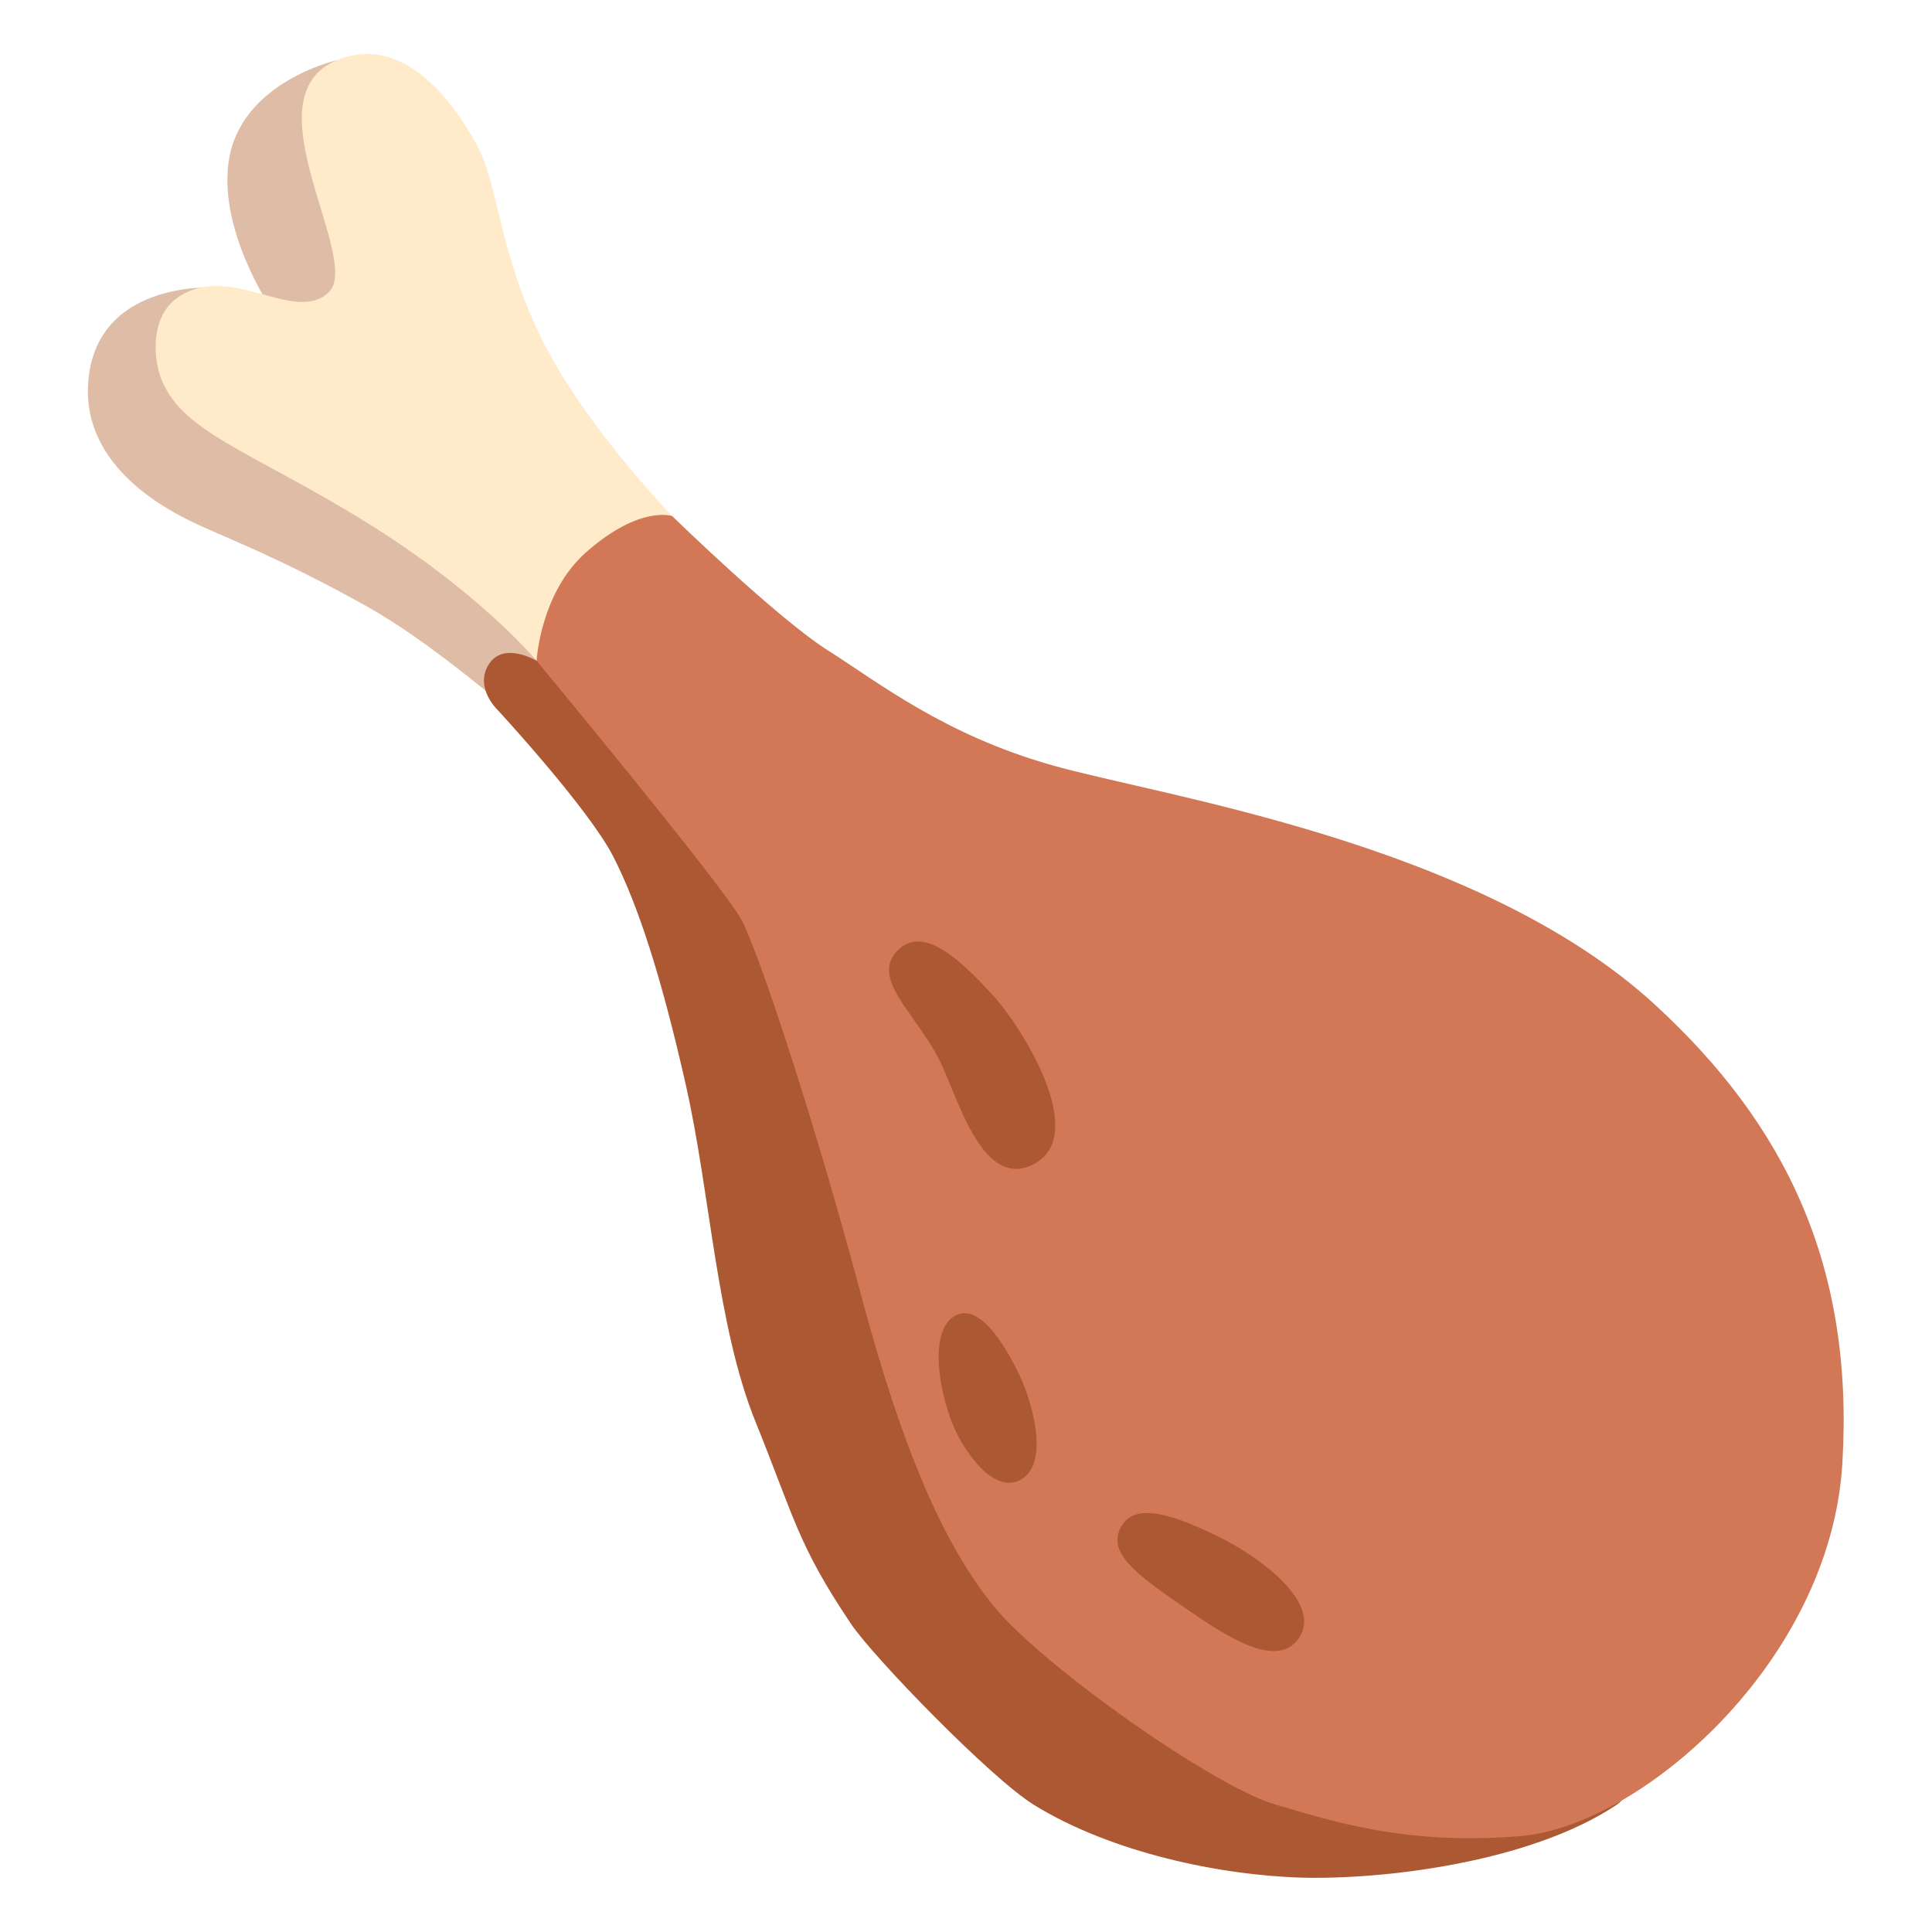
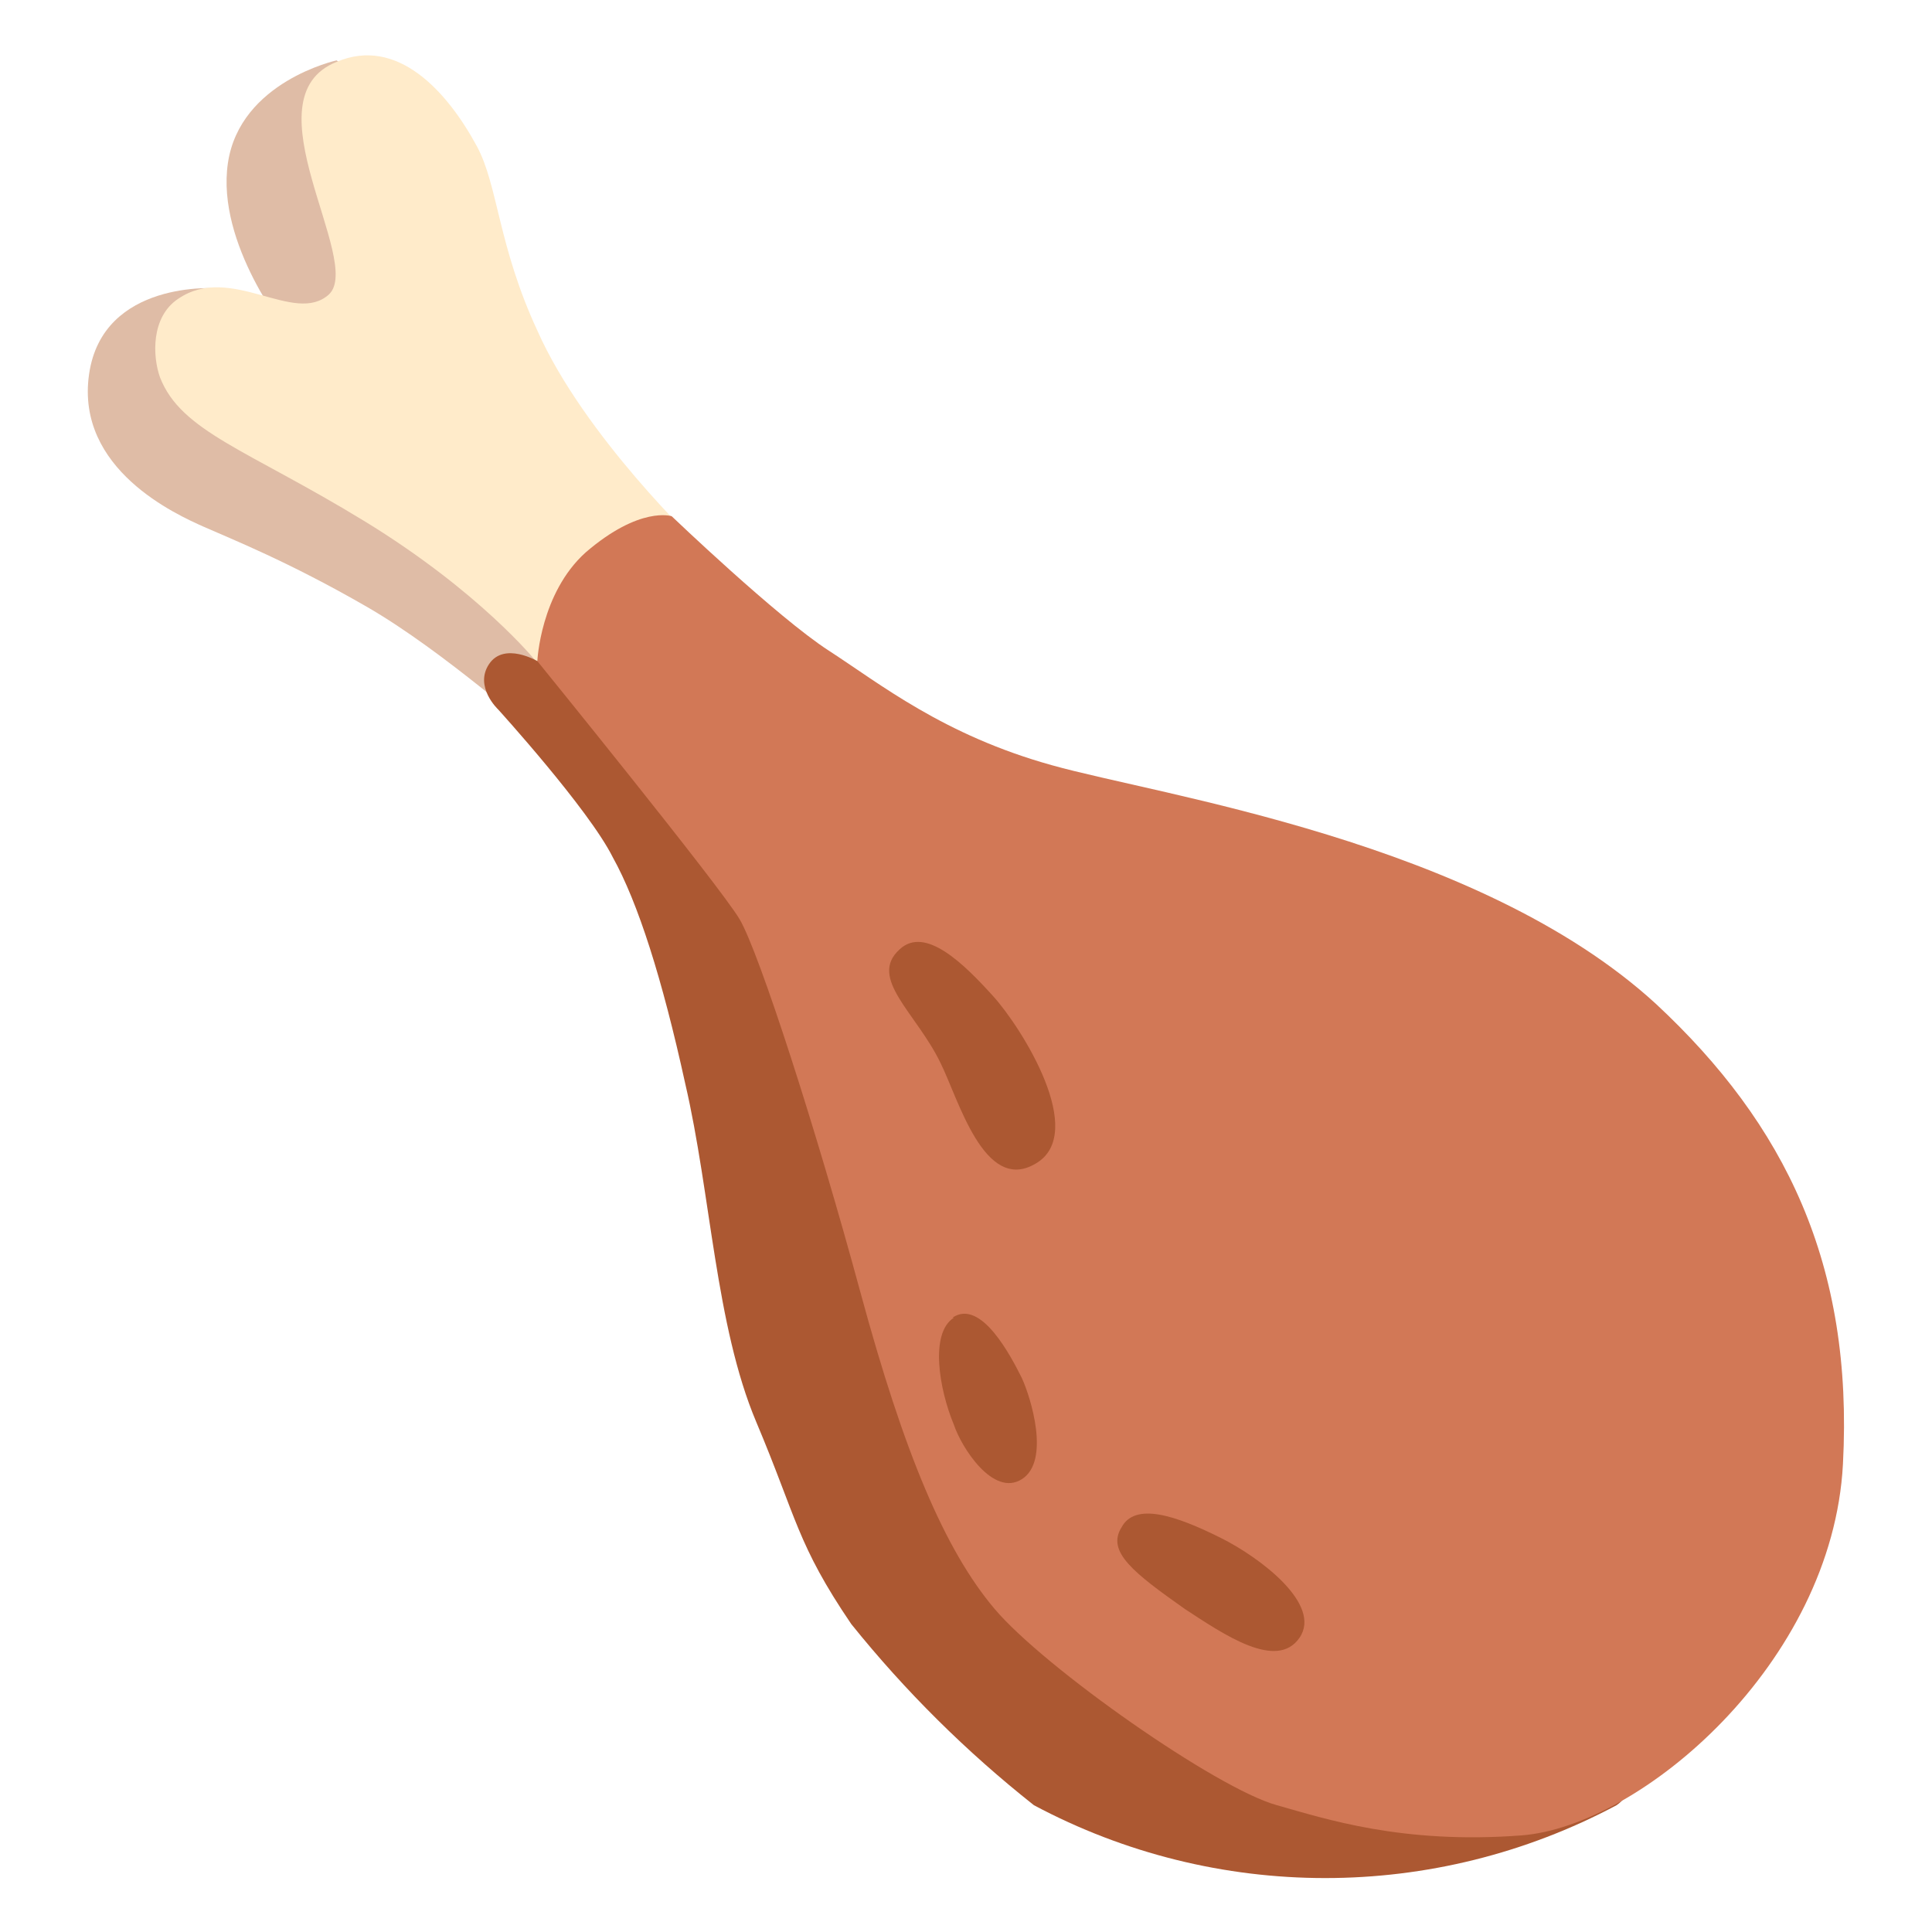
- <svg xmlns="http://www.w3.org/2000/svg" width="1em" height="1em" viewBox="0 0 128 128">
-   <path fill="#dfbca6" d="M27.1 7.58c-.32-.4-4.78-3.59-4.78-3.59s-6.46 1.44-7.18 6.78 3.91 11.32 3.91 11.32l-4.69-3.04S6.77 18.5 5.9 24.8s5.82 9.33 7.57 10.12 5.58 2.31 10.84 5.26 11.16 8.53 11.16 8.21 9.49 4.78 5.5-3.67S27.1 7.58 27.1 7.58" />
-   <path fill="#ffebca" d="M46.71 41.31c-.32.16-11.16 2.47-11.16 2.47s-3.75-4.54-11.4-9.25-12.25-5.93-13.53-9.6c-.5-1.45-.58-4.03 1.17-5.23 3.48-2.37 7.68 1.81 9.97-.32 2.31-2.15-5.42-12.92.56-15.39 3.98-1.65 7.25 1.91 9.25 5.58 1.45 2.66 1.42 6.62 3.99 12.2 3.19 6.94 10.76 14.27 10.76 14.27s.55 5.19.39 5.27" />
-   <path fill="#ac5832" d="m44.03 43.39-8.48.39s-2.19-1.32-3.17.24.62 3.05.62 3.05 6 6.49 7.63 9.68c1.63 3.18 3.18 7.92 4.81 15.14 1.63 7.21 2.03 15.92 4.62 22.32s2.79 8.12 6.33 13.39c1.46 2.17 9.23 10.2 12.13 11.99 5.13 3.16 12.37 4.67 17.82 4.81 5.33.13 15.02-1 20.74-4.81s-8.86-36.65-11.44-40.74c-2.59-4.09-39.51-26.98-40.33-27.66-.83-.69-11.28-7.8-11.28-7.8" />
-   <path fill="#d27856" d="M35.55 43.78s.24-4.51 3.28-7.19c3.55-3.14 5.7-2.4 5.7-2.4s6.93 6.75 10.32 8.9 7.69 5.57 14.82 7.6c7.13 2.04 28.21 5.09 39.94 15.84 8.67 7.95 13.24 17.31 12.45 30.44s-13.35 23.99-21.27 24.67-13.05-1.17-16.22-2.06c-4.03-1.13-15.36-9.1-18.64-13.06s-6.09-10.22-8.92-20.86-6.68-22.52-7.92-24.78-13.54-17.1-13.54-17.1" />
-   <path fill="#ac5832" d="M59.6 62.85c-2.13 1.91 1.12 4.26 2.72 7.55 1.17 2.41 2.84 8.66 6.3 6.65 3.46-2-.91-9.01-2.83-11.1s-4.46-4.65-6.19-3.1m3.55 24.4c-1.54 1.08-1 4.73 0 7.19.58 1.43 2.64 4.73 4.55 3.55s.55-5.37-.09-6.74c-.63-1.36-2.64-5.27-4.46-4m11.11 13.93c-.87 1.66.82 3 4.28 5.37 2.59 1.77 6.1 4.19 7.56 1.91s-2.63-5.28-5.19-6.56c-3.1-1.54-5.74-2.45-6.65-.72" />
+ <svg viewBox="0 0 128 128">
+   <path fill="#dfbca6" d="M27.1 7.6c-.3-.4-4.8-3.6-4.8-3.6s-6.4 1.4-7.2 6.8 4 11.3 4 11.3l-4.7-3s-7.6-.6-8.5 5.7 5.8 9.3 7.6 10.1 5.6 2.3 10.8 5.3 11.2 8.5 11.2 8.2 9.5 4.8 5.5-3.7S27 7.6 27 7.6" />
+   <path fill="#ffebca" d="M46.7 41.3c-.3.2-11.2 2.5-11.2 2.5s-3.7-4.6-11.4-9.3S12 28.6 10.6 25c-.5-1.4-.6-4 1.2-5.2 3.5-2.4 7.7 1.8 10-.3 2.3-2.2-5.5-13 .5-15.4 4-1.7 7.3 1.9 9.3 5.6 1.4 2.6 1.4 6.6 4 12.2 3.1 7 10.7 14.2 10.7 14.2s.6 5.2.4 5.3" />
+   <path fill="#ac5832" d="m44 43.4-8.4.4s-2.2-1.3-3.2.2.6 3 .6 3 6 6.6 7.6 9.8q2.5 4.5 4.8 15c1.7 7.3 2 16 4.7 22.4s2.7 8.1 6.3 13.4a76 76 0 0 0 12.1 12 41 41 0 0 0 38.6 0c5.7-3.8-8.9-36.7-11.5-40.8s-39.5-27-40.3-27.6z" />
+   <path fill="#d27856" d="M35.6 43.8s.2-4.5 3.2-7.2c3.6-3.1 5.7-2.4 5.7-2.4s7 6.7 10.4 8.9 7.6 5.6 14.8 7.6c7.1 2 28.2 5 40 15.8 8.6 8 13.1 17.3 12.4 30.5s-13.4 24-21.3 24.6-13-1.1-16.2-2c-4-1.1-15.4-9.1-18.7-13s-6-10.3-8.9-21-6.7-22.5-8-24.7-13.4-17.1-13.4-17.1" />
+   <path fill="#ac5832" d="M59.6 62.9c-2.1 1.9 1.1 4.2 2.7 7.5 1.2 2.4 2.9 8.7 6.3 6.7 3.5-2-.9-9-2.8-11.1s-4.5-4.7-6.2-3.1m3.6 24.4c-1.6 1-1 4.7 0 7.1.5 1.5 2.6 4.8 4.5 3.6s.6-5.4 0-6.7c-.7-1.4-2.7-5.3-4.6-4m11.2 13.9c-1 1.6.8 3 4.2 5.4 2.6 1.7 6.1 4.1 7.6 1.9s-2.6-5.3-5.2-6.6c-3-1.5-5.7-2.4-6.6-.7" />
</svg>
